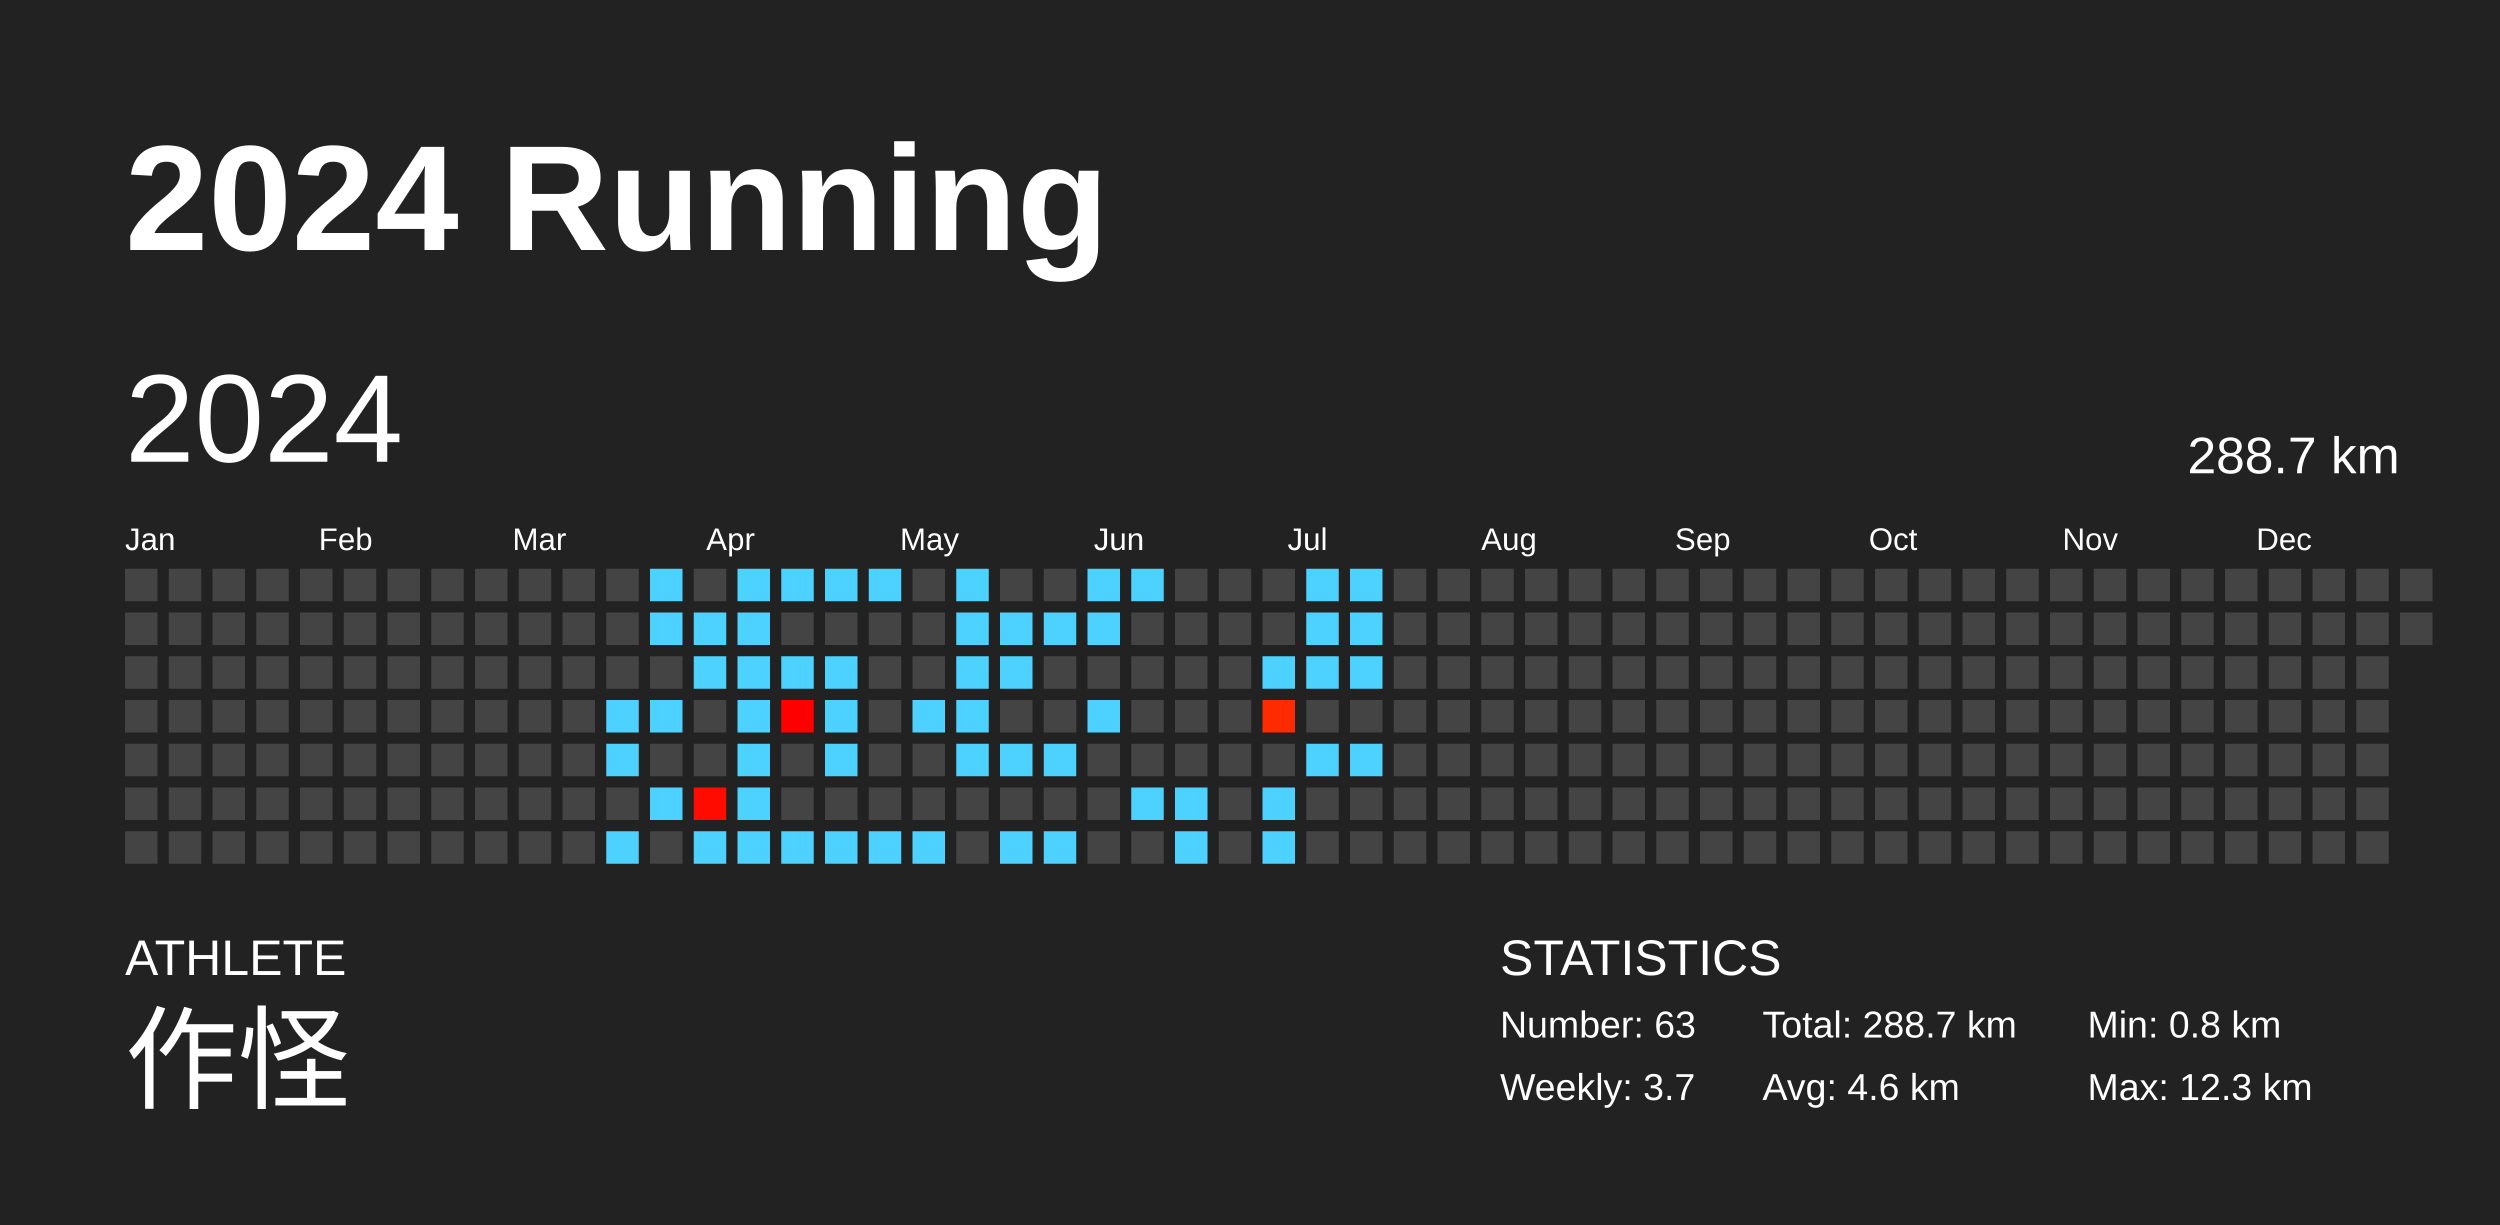
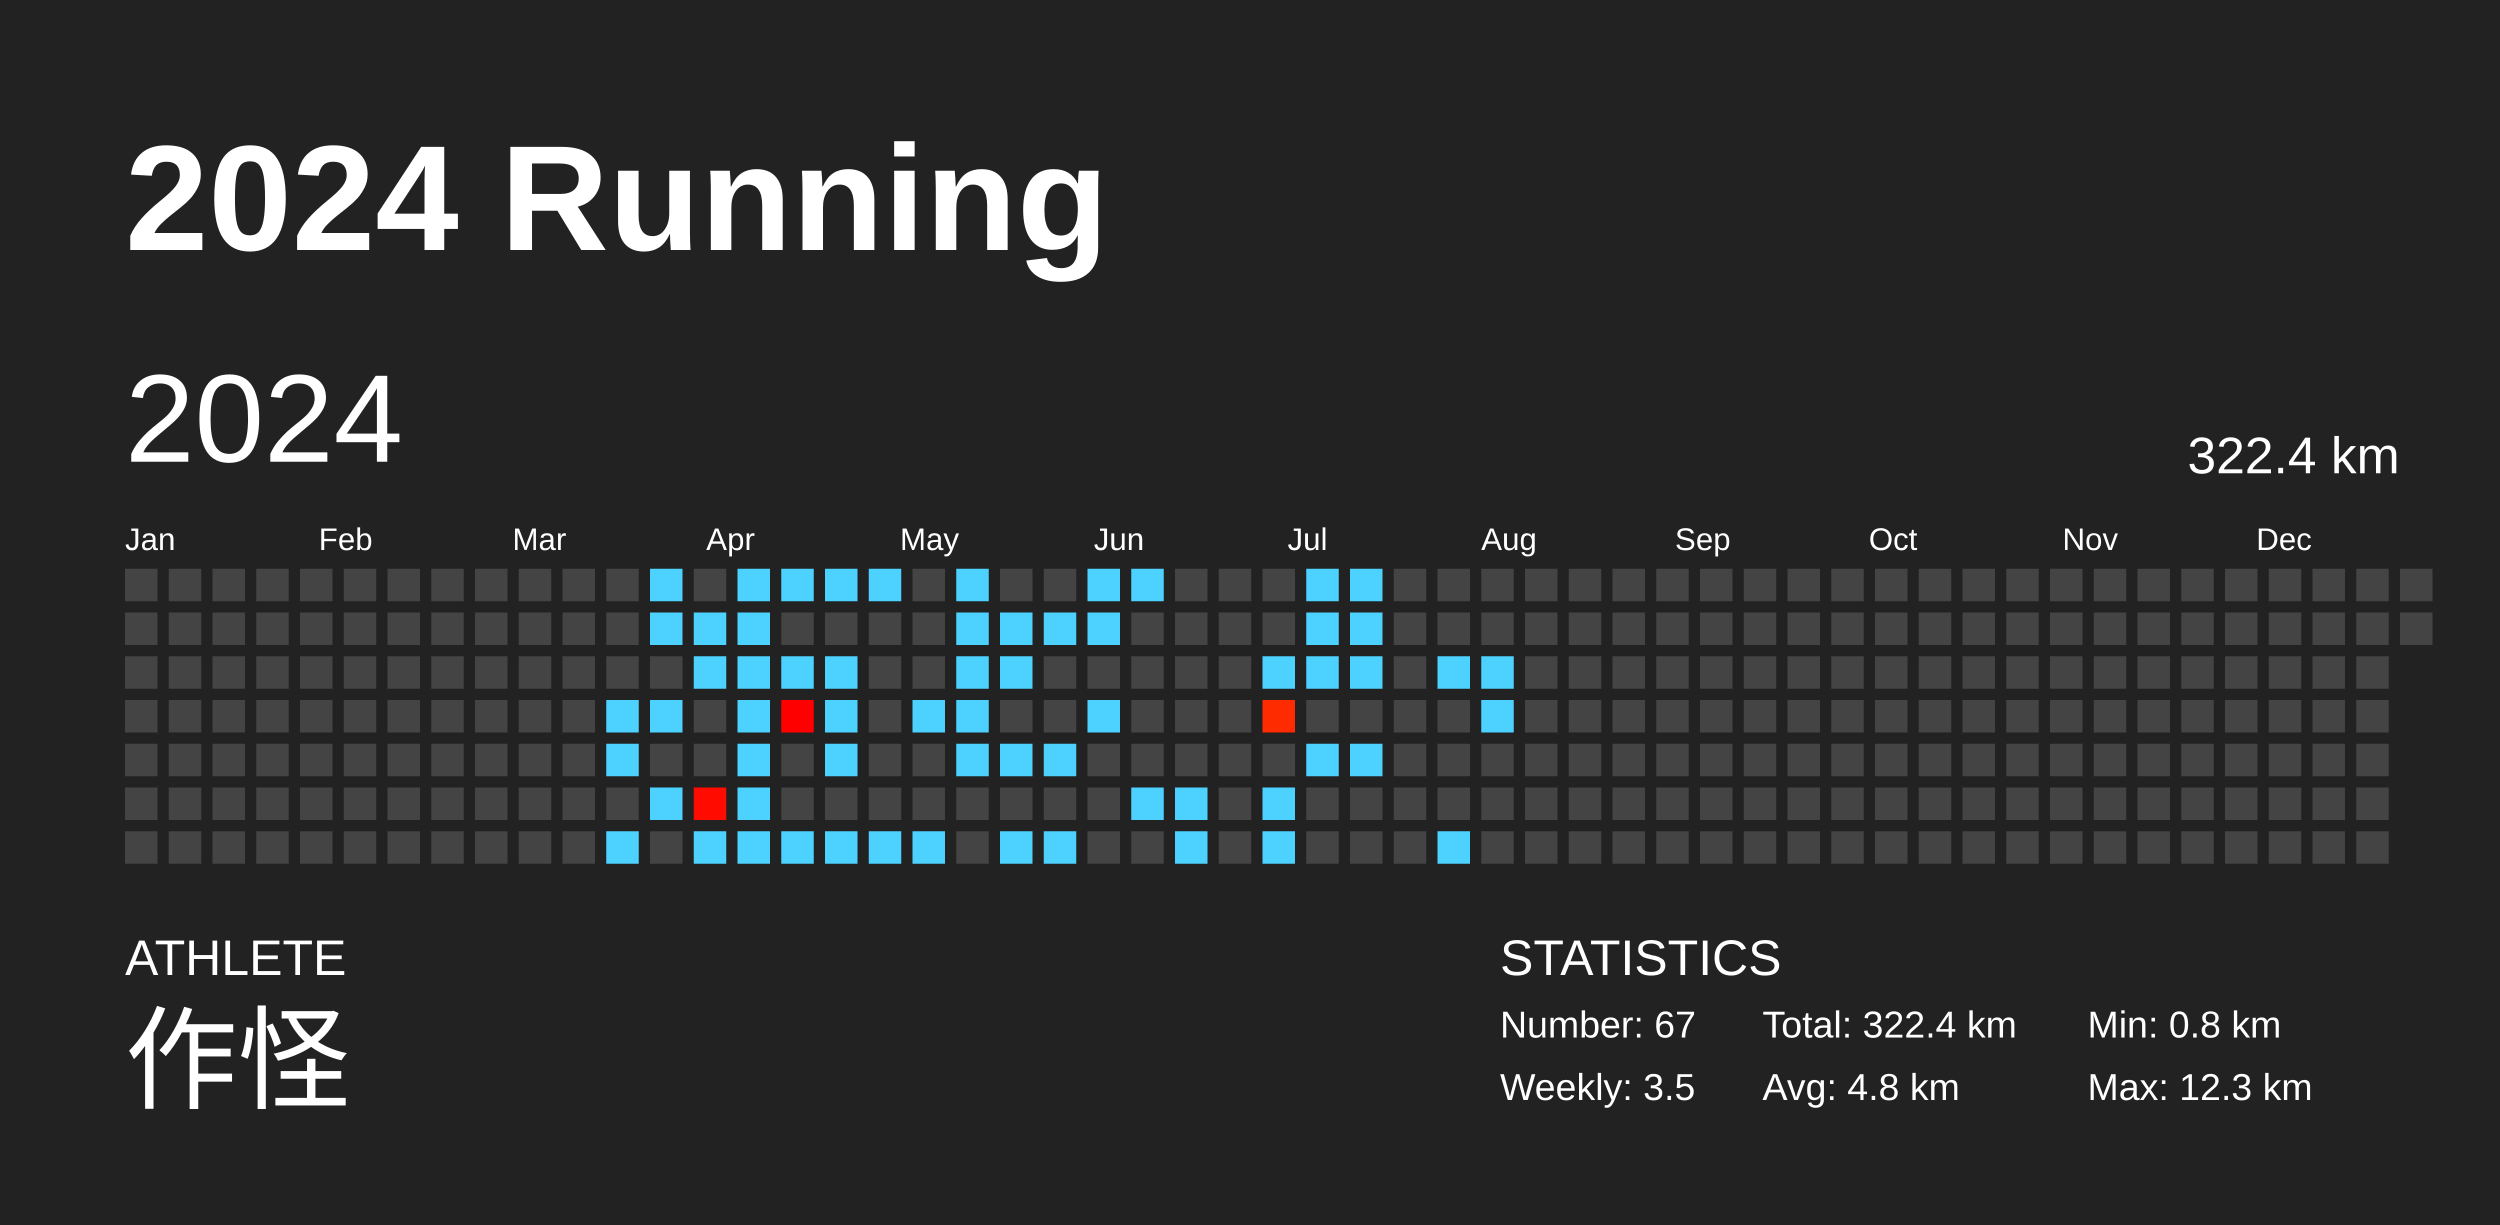
<svg xmlns="http://www.w3.org/2000/svg" baseProfile="full" height="98mm" version="1.1" viewBox="0,0,200,98" width="200mm">
  <defs />
  <rect fill="#222222" height="98" width="200" x="0" y="0" />
  <text fill="#FFFFFF" style="font-size:12px; font-family:Arial; font-weight:bold;" x="10" y="20">2024 Running</text>
  <text fill="#FFFFFF" style="font-size:4px; font-family:Arial" x="10" y="78">ATHLETE</text>
  <text fill="#FFFFFF" style="font-size:9px; font-family:Arial" x="10" y="88">作怪</text>
  <text fill="#FFFFFF" style="font-size:4px; font-family:Arial" x="120" y="78">STATISTICS</text>
-   <text fill="#FFFFFF" style="font-size:3px; font-family:Arial" x="120" y="83">Number: 63</text>
-   <text fill="#FFFFFF" style="font-size:3px; font-family:Arial" x="120" y="88">Weekly: 3.7</text>
-   <text fill="#FFFFFF" style="font-size:3px; font-family:Arial" x="141" y="83">Total: 288.7 km</text>
-   <text fill="#FFFFFF" style="font-size:3px; font-family:Arial" x="141" y="88">Avg: 4.6 km</text>
+   <text fill="#FFFFFF" style="font-size:3px; font-family:Arial" x="120" y="83">Number: 67</text>
+   <text fill="#FFFFFF" style="font-size:3px; font-family:Arial" x="120" y="88">Weekly: 3.5</text>
+   <text fill="#FFFFFF" style="font-size:3px; font-family:Arial" x="141" y="83">Total: 322.4 km</text>
+   <text fill="#FFFFFF" style="font-size:3px; font-family:Arial" x="141" y="88">Avg: 4.8 km</text>
  <text fill="#FFFFFF" style="font-size:3px; font-family:Arial" x="167" y="83">Min: 0.8 km</text>
  <text fill="#FFFFFF" style="font-size:3px; font-family:Arial" x="167" y="88">Max: 12.3 km</text>
  <text dominant-baseline="hanging" fill="#FFFFFF" style="font-size:10.0px; font-family:Arial;" x="10" y="30">2024</text>
-   <text dominant-baseline="hanging" fill="#FFFFFF" style="font-size:4.125px; font-family:Arial;" x="175" y="35">288.7 km</text>
+   <text dominant-baseline="hanging" fill="#FFFFFF" style="font-size:4.125px; font-family:Arial;" x="175" y="35">322.4 km</text>
  <text fill="#FFFFFF" style="font-size:2.5px; font-family:Arial" x="10.0" y="44">Jan</text>
  <text fill="#FFFFFF" style="font-size:2.5px; font-family:Arial" x="25.5" y="44">Feb</text>
  <text fill="#FFFFFF" style="font-size:2.5px; font-family:Arial" x="41.0" y="44">Mar</text>
  <text fill="#FFFFFF" style="font-size:2.5px; font-family:Arial" x="56.5" y="44">Apr</text>
  <text fill="#FFFFFF" style="font-size:2.5px; font-family:Arial" x="72.0" y="44">May</text>
  <text fill="#FFFFFF" style="font-size:2.5px; font-family:Arial" x="87.5" y="44">Jun</text>
  <text fill="#FFFFFF" style="font-size:2.5px; font-family:Arial" x="103.0" y="44">Jul</text>
  <text fill="#FFFFFF" style="font-size:2.5px; font-family:Arial" x="118.5" y="44">Aug</text>
  <text fill="#FFFFFF" style="font-size:2.5px; font-family:Arial" x="134.0" y="44">Sep</text>
  <text fill="#FFFFFF" style="font-size:2.5px; font-family:Arial" x="149.5" y="44">Oct</text>
  <text fill="#FFFFFF" style="font-size:2.5px; font-family:Arial" x="165.0" y="44">Nov</text>
  <text fill="#FFFFFF" style="font-size:2.5px; font-family:Arial" x="180.5" y="44">Dec</text>
  <rect fill="#444444" height="2.6" width="2.6" x="10.0" y="45.5" />
  <rect fill="#444444" height="2.6" width="2.6" x="10.0" y="49.0" />
  <rect fill="#444444" height="2.6" width="2.6" x="10.0" y="52.5" />
  <rect fill="#444444" height="2.6" width="2.6" x="10.0" y="56.0" />
  <rect fill="#444444" height="2.6" width="2.6" x="10.0" y="59.5" />
  <rect fill="#444444" height="2.6" width="2.6" x="10.0" y="63.0" />
  <rect fill="#444444" height="2.6" width="2.6" x="10.0" y="66.5" />
  <rect fill="#444444" height="2.6" width="2.6" x="13.5" y="45.5" />
  <rect fill="#444444" height="2.6" width="2.6" x="13.5" y="49.0" />
  <rect fill="#444444" height="2.6" width="2.6" x="13.5" y="52.5" />
  <rect fill="#444444" height="2.6" width="2.6" x="13.5" y="56.0" />
  <rect fill="#444444" height="2.6" width="2.6" x="13.5" y="59.5" />
  <rect fill="#444444" height="2.6" width="2.6" x="13.5" y="63.0" />
  <rect fill="#444444" height="2.6" width="2.6" x="13.5" y="66.5" />
  <rect fill="#444444" height="2.6" width="2.6" x="17.0" y="45.5" />
  <rect fill="#444444" height="2.6" width="2.6" x="17.0" y="49.0" />
  <rect fill="#444444" height="2.6" width="2.6" x="17.0" y="52.5" />
  <rect fill="#444444" height="2.6" width="2.6" x="17.0" y="56.0" />
  <rect fill="#444444" height="2.6" width="2.6" x="17.0" y="59.5" />
  <rect fill="#444444" height="2.6" width="2.6" x="17.0" y="63.0" />
  <rect fill="#444444" height="2.6" width="2.6" x="17.0" y="66.5" />
  <rect fill="#444444" height="2.6" width="2.6" x="20.5" y="45.5" />
  <rect fill="#444444" height="2.6" width="2.6" x="20.5" y="49.0" />
  <rect fill="#444444" height="2.6" width="2.6" x="20.5" y="52.5" />
  <rect fill="#444444" height="2.6" width="2.6" x="20.5" y="56.0" />
  <rect fill="#444444" height="2.6" width="2.6" x="20.5" y="59.5" />
  <rect fill="#444444" height="2.6" width="2.6" x="20.5" y="63.0" />
  <rect fill="#444444" height="2.6" width="2.6" x="20.5" y="66.5" />
  <rect fill="#444444" height="2.6" width="2.6" x="24.0" y="45.5" />
  <rect fill="#444444" height="2.6" width="2.6" x="24.0" y="49.0" />
  <rect fill="#444444" height="2.6" width="2.6" x="24.0" y="52.5" />
  <rect fill="#444444" height="2.6" width="2.6" x="24.0" y="56.0" />
  <rect fill="#444444" height="2.6" width="2.6" x="24.0" y="59.5" />
  <rect fill="#444444" height="2.6" width="2.6" x="24.0" y="63.0" />
  <rect fill="#444444" height="2.6" width="2.6" x="24.0" y="66.5" />
  <rect fill="#444444" height="2.6" width="2.6" x="27.5" y="45.5" />
  <rect fill="#444444" height="2.6" width="2.6" x="27.5" y="49.0" />
  <rect fill="#444444" height="2.6" width="2.6" x="27.5" y="52.5" />
  <rect fill="#444444" height="2.6" width="2.6" x="27.5" y="56.0" />
  <rect fill="#444444" height="2.6" width="2.6" x="27.5" y="59.5" />
  <rect fill="#444444" height="2.6" width="2.6" x="27.5" y="63.0" />
  <rect fill="#444444" height="2.6" width="2.6" x="27.5" y="66.5" />
  <rect fill="#444444" height="2.6" width="2.6" x="31.0" y="45.5" />
  <rect fill="#444444" height="2.6" width="2.6" x="31.0" y="49.0" />
  <rect fill="#444444" height="2.6" width="2.6" x="31.0" y="52.5" />
  <rect fill="#444444" height="2.6" width="2.6" x="31.0" y="56.0" />
  <rect fill="#444444" height="2.6" width="2.6" x="31.0" y="59.5" />
  <rect fill="#444444" height="2.6" width="2.6" x="31.0" y="63.0" />
  <rect fill="#444444" height="2.6" width="2.6" x="31.0" y="66.5" />
  <rect fill="#444444" height="2.6" width="2.6" x="34.5" y="45.5" />
  <rect fill="#444444" height="2.6" width="2.6" x="34.5" y="49.0" />
  <rect fill="#444444" height="2.6" width="2.6" x="34.5" y="52.5" />
  <rect fill="#444444" height="2.6" width="2.6" x="34.5" y="56.0" />
  <rect fill="#444444" height="2.6" width="2.6" x="34.5" y="59.5" />
  <rect fill="#444444" height="2.6" width="2.6" x="34.5" y="63.0" />
  <rect fill="#444444" height="2.6" width="2.6" x="34.5" y="66.5" />
  <rect fill="#444444" height="2.6" width="2.6" x="38.0" y="45.5" />
  <rect fill="#444444" height="2.6" width="2.6" x="38.0" y="49.0" />
  <rect fill="#444444" height="2.6" width="2.6" x="38.0" y="52.5" />
  <rect fill="#444444" height="2.6" width="2.6" x="38.0" y="56.0" />
  <rect fill="#444444" height="2.6" width="2.6" x="38.0" y="59.5" />
  <rect fill="#444444" height="2.6" width="2.6" x="38.0" y="63.0" />
  <rect fill="#444444" height="2.6" width="2.6" x="38.0" y="66.5" />
  <rect fill="#444444" height="2.6" width="2.6" x="41.5" y="45.5" />
  <rect fill="#444444" height="2.6" width="2.6" x="41.5" y="49.0" />
  <rect fill="#444444" height="2.6" width="2.6" x="41.5" y="52.5" />
  <rect fill="#444444" height="2.6" width="2.6" x="41.5" y="56.0" />
  <rect fill="#444444" height="2.6" width="2.6" x="41.5" y="59.5" />
  <rect fill="#444444" height="2.6" width="2.6" x="41.5" y="63.0" />
  <rect fill="#444444" height="2.6" width="2.6" x="41.5" y="66.5" />
  <rect fill="#444444" height="2.6" width="2.6" x="45.0" y="45.5" />
  <rect fill="#444444" height="2.6" width="2.6" x="45.0" y="49.0" />
  <rect fill="#444444" height="2.6" width="2.6" x="45.0" y="52.5" />
  <rect fill="#444444" height="2.6" width="2.6" x="45.0" y="56.0" />
  <rect fill="#444444" height="2.6" width="2.6" x="45.0" y="59.5" />
  <rect fill="#444444" height="2.6" width="2.6" x="45.0" y="63.0" />
  <rect fill="#444444" height="2.6" width="2.6" x="45.0" y="66.5" />
  <rect fill="#444444" height="2.6" width="2.6" x="48.5" y="45.5" />
  <rect fill="#444444" height="2.6" width="2.6" x="48.5" y="49.0" />
  <rect fill="#444444" height="2.6" width="2.6" x="48.5" y="52.5" />
  <rect fill="#4dd2ff" height="2.6" width="2.6" x="48.5" y="56.0" />
  <rect fill="#4dd2ff" height="2.6" width="2.6" x="48.5" y="59.5" />
  <rect fill="#444444" height="2.6" width="2.6" x="48.5" y="63.0" />
  <rect fill="#4dd2ff" height="2.6" width="2.6" x="48.5" y="66.5" />
  <rect fill="#4dd2ff" height="2.6" width="2.6" x="52.0" y="45.5" />
  <rect fill="#4dd2ff" height="2.6" width="2.6" x="52.0" y="49.0" />
  <rect fill="#444444" height="2.6" width="2.6" x="52.0" y="52.5" />
  <rect fill="#4dd2ff" height="2.6" width="2.6" x="52.0" y="56.0" />
  <rect fill="#444444" height="2.6" width="2.6" x="52.0" y="59.5" />
  <rect fill="#4dd2ff" height="2.6" width="2.6" x="52.0" y="63.0" />
  <rect fill="#444444" height="2.6" width="2.6" x="52.0" y="66.5" />
  <rect fill="#444444" height="2.6" width="2.6" x="55.5" y="45.5" />
  <rect fill="#4dd2ff" height="2.6" width="2.6" x="55.5" y="49.0" />
  <rect fill="#4dd2ff" height="2.6" width="2.6" x="55.5" y="52.5" />
  <rect fill="#444444" height="2.6" width="2.6" x="55.5" y="56.0" />
  <rect fill="#444444" height="2.6" width="2.6" x="55.5" y="59.5" />
  <rect fill="#ff0b00" height="2.6" width="2.6" x="55.5" y="63.0" />
  <rect fill="#4dd2ff" height="2.6" width="2.6" x="55.5" y="66.5" />
  <rect fill="#4dd2ff" height="2.6" width="2.6" x="59.0" y="45.5" />
  <rect fill="#4dd2ff" height="2.6" width="2.6" x="59.0" y="49.0" />
  <rect fill="#4dd2ff" height="2.6" width="2.6" x="59.0" y="52.5" />
  <rect fill="#4dd2ff" height="2.6" width="2.6" x="59.0" y="56.0" />
  <rect fill="#4dd2ff" height="2.6" width="2.6" x="59.0" y="59.5" />
  <rect fill="#4dd2ff" height="2.6" width="2.6" x="59.0" y="63.0" />
  <rect fill="#4dd2ff" height="2.6" width="2.6" x="59.0" y="66.5" />
  <rect fill="#4dd2ff" height="2.6" width="2.6" x="62.5" y="45.5" />
  <rect fill="#444444" height="2.6" width="2.6" x="62.5" y="49.0" />
  <rect fill="#4dd2ff" height="2.6" width="2.6" x="62.5" y="52.5" />
  <rect fill="#ff0000" height="2.6" width="2.6" x="62.5" y="56.0" />
  <rect fill="#444444" height="2.6" width="2.6" x="62.5" y="59.5" />
  <rect fill="#444444" height="2.6" width="2.6" x="62.5" y="63.0" />
  <rect fill="#4dd2ff" height="2.6" width="2.6" x="62.5" y="66.5" />
  <rect fill="#4dd2ff" height="2.6" width="2.6" x="66.0" y="45.5" />
  <rect fill="#444444" height="2.6" width="2.6" x="66.0" y="49.0" />
  <rect fill="#4dd2ff" height="2.6" width="2.6" x="66.0" y="52.5" />
  <rect fill="#4dd2ff" height="2.6" width="2.6" x="66.0" y="56.0" />
  <rect fill="#4dd2ff" height="2.6" width="2.6" x="66.0" y="59.5" />
  <rect fill="#444444" height="2.6" width="2.6" x="66.0" y="63.0" />
  <rect fill="#4dd2ff" height="2.6" width="2.6" x="66.0" y="66.5" />
  <rect fill="#4dd2ff" height="2.6" width="2.6" x="69.5" y="45.5" />
  <rect fill="#444444" height="2.6" width="2.6" x="69.5" y="49.0" />
  <rect fill="#444444" height="2.6" width="2.6" x="69.5" y="52.5" />
  <rect fill="#444444" height="2.6" width="2.6" x="69.5" y="56.0" />
  <rect fill="#444444" height="2.6" width="2.6" x="69.5" y="59.5" />
  <rect fill="#444444" height="2.6" width="2.6" x="69.5" y="63.0" />
  <rect fill="#4dd2ff" height="2.6" width="2.6" x="69.5" y="66.5" />
  <rect fill="#444444" height="2.6" width="2.6" x="73.0" y="45.5" />
  <rect fill="#444444" height="2.6" width="2.6" x="73.0" y="49.0" />
  <rect fill="#444444" height="2.6" width="2.6" x="73.0" y="52.5" />
  <rect fill="#4dd2ff" height="2.6" width="2.6" x="73.0" y="56.0" />
  <rect fill="#444444" height="2.6" width="2.6" x="73.0" y="59.5" />
  <rect fill="#444444" height="2.6" width="2.6" x="73.0" y="63.0" />
  <rect fill="#4dd2ff" height="2.6" width="2.6" x="73.0" y="66.5" />
  <rect fill="#4dd2ff" height="2.6" width="2.6" x="76.5" y="45.5" />
  <rect fill="#4dd2ff" height="2.6" width="2.6" x="76.5" y="49.0" />
  <rect fill="#4dd2ff" height="2.6" width="2.6" x="76.5" y="52.5" />
  <rect fill="#4dd2ff" height="2.6" width="2.6" x="76.5" y="56.0" />
  <rect fill="#4dd2ff" height="2.6" width="2.6" x="76.5" y="59.5" />
  <rect fill="#444444" height="2.6" width="2.6" x="76.5" y="63.0" />
  <rect fill="#444444" height="2.6" width="2.6" x="76.5" y="66.5" />
  <rect fill="#444444" height="2.6" width="2.6" x="80.0" y="45.5" />
  <rect fill="#4dd2ff" height="2.6" width="2.6" x="80.0" y="49.0" />
  <rect fill="#4dd2ff" height="2.6" width="2.6" x="80.0" y="52.5" />
  <rect fill="#444444" height="2.6" width="2.6" x="80.0" y="56.0" />
  <rect fill="#4dd2ff" height="2.6" width="2.6" x="80.0" y="59.5" />
  <rect fill="#444444" height="2.6" width="2.6" x="80.0" y="63.0" />
  <rect fill="#4dd2ff" height="2.6" width="2.6" x="80.0" y="66.5" />
  <rect fill="#444444" height="2.6" width="2.6" x="83.5" y="45.5" />
  <rect fill="#4dd2ff" height="2.6" width="2.6" x="83.5" y="49.0" />
  <rect fill="#444444" height="2.6" width="2.6" x="83.5" y="52.5" />
  <rect fill="#444444" height="2.6" width="2.6" x="83.5" y="56.0" />
  <rect fill="#4dd2ff" height="2.6" width="2.6" x="83.5" y="59.5" />
  <rect fill="#444444" height="2.6" width="2.6" x="83.5" y="63.0" />
  <rect fill="#4dd2ff" height="2.6" width="2.6" x="83.5" y="66.5" />
  <rect fill="#4dd2ff" height="2.6" width="2.6" x="87.0" y="45.5" />
  <rect fill="#4dd2ff" height="2.6" width="2.6" x="87.0" y="49.0" />
  <rect fill="#444444" height="2.6" width="2.6" x="87.0" y="52.5" />
  <rect fill="#4dd2ff" height="2.6" width="2.6" x="87.0" y="56.0" />
  <rect fill="#444444" height="2.6" width="2.6" x="87.0" y="59.5" />
  <rect fill="#444444" height="2.6" width="2.6" x="87.0" y="63.0" />
  <rect fill="#444444" height="2.6" width="2.6" x="87.0" y="66.5" />
  <rect fill="#4dd2ff" height="2.6" width="2.6" x="90.5" y="45.5" />
  <rect fill="#444444" height="2.6" width="2.6" x="90.5" y="49.0" />
  <rect fill="#444444" height="2.6" width="2.6" x="90.5" y="52.5" />
  <rect fill="#444444" height="2.6" width="2.6" x="90.5" y="56.0" />
  <rect fill="#444444" height="2.6" width="2.6" x="90.5" y="59.5" />
  <rect fill="#4dd2ff" height="2.6" width="2.6" x="90.5" y="63.0" />
  <rect fill="#444444" height="2.6" width="2.6" x="90.5" y="66.5" />
  <rect fill="#444444" height="2.6" width="2.6" x="94.0" y="45.5" />
  <rect fill="#444444" height="2.6" width="2.6" x="94.0" y="49.0" />
  <rect fill="#444444" height="2.6" width="2.6" x="94.0" y="52.5" />
  <rect fill="#444444" height="2.6" width="2.6" x="94.0" y="56.0" />
  <rect fill="#444444" height="2.6" width="2.6" x="94.0" y="59.5" />
  <rect fill="#4dd2ff" height="2.6" width="2.6" x="94.0" y="63.0" />
  <rect fill="#4dd2ff" height="2.6" width="2.6" x="94.0" y="66.5" />
  <rect fill="#444444" height="2.6" width="2.6" x="97.5" y="45.5" />
  <rect fill="#444444" height="2.6" width="2.6" x="97.5" y="49.0" />
  <rect fill="#444444" height="2.6" width="2.6" x="97.5" y="52.5" />
  <rect fill="#444444" height="2.6" width="2.6" x="97.5" y="56.0" />
  <rect fill="#444444" height="2.6" width="2.6" x="97.5" y="59.5" />
  <rect fill="#444444" height="2.6" width="2.6" x="97.5" y="63.0" />
  <rect fill="#444444" height="2.6" width="2.6" x="97.5" y="66.5" />
  <rect fill="#444444" height="2.6" width="2.6" x="101.0" y="45.5" />
  <rect fill="#444444" height="2.6" width="2.6" x="101.0" y="49.0" />
  <rect fill="#4dd2ff" height="2.6" width="2.6" x="101.0" y="52.5" />
  <rect fill="#ff2b00" height="2.6" width="2.6" x="101.0" y="56.0" />
  <rect fill="#444444" height="2.6" width="2.6" x="101.0" y="59.5" />
  <rect fill="#4dd2ff" height="2.6" width="2.6" x="101.0" y="63.0" />
  <rect fill="#4dd2ff" height="2.6" width="2.6" x="101.0" y="66.5" />
  <rect fill="#4dd2ff" height="2.6" width="2.6" x="104.5" y="45.5" />
  <rect fill="#4dd2ff" height="2.6" width="2.6" x="104.5" y="49.0" />
  <rect fill="#4dd2ff" height="2.6" width="2.6" x="104.5" y="52.5" />
  <rect fill="#444444" height="2.6" width="2.6" x="104.5" y="56.0" />
  <rect fill="#4dd2ff" height="2.6" width="2.6" x="104.5" y="59.5" />
  <rect fill="#444444" height="2.6" width="2.6" x="104.5" y="63.0" />
  <rect fill="#444444" height="2.6" width="2.6" x="104.5" y="66.5" />
  <rect fill="#4dd2ff" height="2.6" width="2.6" x="108.0" y="45.5" />
  <rect fill="#4dd2ff" height="2.6" width="2.6" x="108.0" y="49.0" />
  <rect fill="#4dd2ff" height="2.6" width="2.6" x="108.0" y="52.5" />
  <rect fill="#444444" height="2.6" width="2.6" x="108.0" y="56.0" />
  <rect fill="#4dd2ff" height="2.6" width="2.6" x="108.0" y="59.5" />
  <rect fill="#444444" height="2.6" width="2.6" x="108.0" y="63.0" />
  <rect fill="#444444" height="2.6" width="2.6" x="108.0" y="66.5" />
  <rect fill="#444444" height="2.6" width="2.6" x="111.5" y="45.5" />
  <rect fill="#444444" height="2.6" width="2.6" x="111.5" y="49.0" />
  <rect fill="#444444" height="2.6" width="2.6" x="111.5" y="52.5" />
  <rect fill="#444444" height="2.6" width="2.6" x="111.5" y="56.0" />
  <rect fill="#444444" height="2.6" width="2.6" x="111.5" y="59.5" />
  <rect fill="#444444" height="2.6" width="2.6" x="111.5" y="63.0" />
  <rect fill="#444444" height="2.6" width="2.6" x="111.5" y="66.5" />
  <rect fill="#444444" height="2.6" width="2.6" x="115.0" y="45.5" />
  <rect fill="#444444" height="2.6" width="2.6" x="115.0" y="49.0" />
-   <rect fill="#444444" height="2.6" width="2.6" x="115.0" y="52.5" />
+   <rect fill="#4dd2ff" height="2.6" width="2.6" x="115.0" y="52.5" />
  <rect fill="#444444" height="2.6" width="2.6" x="115.0" y="56.0" />
  <rect fill="#444444" height="2.6" width="2.6" x="115.0" y="59.5" />
  <rect fill="#444444" height="2.6" width="2.6" x="115.0" y="63.0" />
-   <rect fill="#444444" height="2.6" width="2.6" x="115.0" y="66.5" />
+   <rect fill="#4dd2ff" height="2.6" width="2.6" x="115.0" y="66.5" />
  <rect fill="#444444" height="2.6" width="2.6" x="118.5" y="45.5" />
  <rect fill="#444444" height="2.6" width="2.6" x="118.5" y="49.0" />
-   <rect fill="#444444" height="2.6" width="2.6" x="118.5" y="52.5" />
-   <rect fill="#444444" height="2.6" width="2.6" x="118.5" y="56.0" />
+   <rect fill="#4dd2ff" height="2.6" width="2.6" x="118.5" y="52.5" />
+   <rect fill="#4dd2ff" height="2.6" width="2.6" x="118.5" y="56.0" />
  <rect fill="#444444" height="2.6" width="2.6" x="118.5" y="59.5" />
  <rect fill="#444444" height="2.6" width="2.6" x="118.5" y="63.0" />
  <rect fill="#444444" height="2.6" width="2.6" x="118.5" y="66.5" />
  <rect fill="#444444" height="2.6" width="2.6" x="122.0" y="45.5" />
  <rect fill="#444444" height="2.6" width="2.6" x="122.0" y="49.0" />
  <rect fill="#444444" height="2.6" width="2.6" x="122.0" y="52.5" />
  <rect fill="#444444" height="2.6" width="2.6" x="122.0" y="56.0" />
  <rect fill="#444444" height="2.6" width="2.6" x="122.0" y="59.5" />
  <rect fill="#444444" height="2.6" width="2.6" x="122.0" y="63.0" />
  <rect fill="#444444" height="2.6" width="2.6" x="122.0" y="66.5" />
  <rect fill="#444444" height="2.6" width="2.6" x="125.5" y="45.5" />
  <rect fill="#444444" height="2.6" width="2.6" x="125.5" y="49.0" />
  <rect fill="#444444" height="2.6" width="2.6" x="125.5" y="52.5" />
  <rect fill="#444444" height="2.6" width="2.6" x="125.5" y="56.0" />
  <rect fill="#444444" height="2.6" width="2.6" x="125.5" y="59.5" />
  <rect fill="#444444" height="2.6" width="2.6" x="125.5" y="63.0" />
  <rect fill="#444444" height="2.6" width="2.6" x="125.5" y="66.5" />
  <rect fill="#444444" height="2.6" width="2.6" x="129.0" y="45.5" />
  <rect fill="#444444" height="2.6" width="2.6" x="129.0" y="49.0" />
  <rect fill="#444444" height="2.6" width="2.6" x="129.0" y="52.5" />
  <rect fill="#444444" height="2.6" width="2.6" x="129.0" y="56.0" />
  <rect fill="#444444" height="2.6" width="2.6" x="129.0" y="59.5" />
  <rect fill="#444444" height="2.6" width="2.6" x="129.0" y="63.0" />
  <rect fill="#444444" height="2.6" width="2.6" x="129.0" y="66.5" />
  <rect fill="#444444" height="2.6" width="2.6" x="132.5" y="45.5" />
  <rect fill="#444444" height="2.6" width="2.6" x="132.5" y="49.0" />
  <rect fill="#444444" height="2.6" width="2.6" x="132.5" y="52.5" />
  <rect fill="#444444" height="2.6" width="2.6" x="132.5" y="56.0" />
  <rect fill="#444444" height="2.6" width="2.6" x="132.5" y="59.5" />
  <rect fill="#444444" height="2.6" width="2.6" x="132.5" y="63.0" />
  <rect fill="#444444" height="2.6" width="2.6" x="132.5" y="66.5" />
  <rect fill="#444444" height="2.6" width="2.6" x="136.0" y="45.5" />
  <rect fill="#444444" height="2.6" width="2.6" x="136.0" y="49.0" />
  <rect fill="#444444" height="2.6" width="2.6" x="136.0" y="52.5" />
  <rect fill="#444444" height="2.6" width="2.6" x="136.0" y="56.0" />
  <rect fill="#444444" height="2.6" width="2.6" x="136.0" y="59.5" />
  <rect fill="#444444" height="2.6" width="2.6" x="136.0" y="63.0" />
  <rect fill="#444444" height="2.6" width="2.6" x="136.0" y="66.5" />
  <rect fill="#444444" height="2.6" width="2.6" x="139.5" y="45.5" />
  <rect fill="#444444" height="2.6" width="2.6" x="139.5" y="49.0" />
  <rect fill="#444444" height="2.6" width="2.6" x="139.5" y="52.5" />
  <rect fill="#444444" height="2.6" width="2.6" x="139.5" y="56.0" />
  <rect fill="#444444" height="2.6" width="2.6" x="139.5" y="59.5" />
  <rect fill="#444444" height="2.6" width="2.6" x="139.5" y="63.0" />
  <rect fill="#444444" height="2.6" width="2.6" x="139.5" y="66.5" />
  <rect fill="#444444" height="2.6" width="2.6" x="143.0" y="45.5" />
  <rect fill="#444444" height="2.6" width="2.6" x="143.0" y="49.0" />
  <rect fill="#444444" height="2.6" width="2.6" x="143.0" y="52.5" />
  <rect fill="#444444" height="2.6" width="2.6" x="143.0" y="56.0" />
  <rect fill="#444444" height="2.6" width="2.6" x="143.0" y="59.5" />
  <rect fill="#444444" height="2.6" width="2.6" x="143.0" y="63.0" />
  <rect fill="#444444" height="2.6" width="2.6" x="143.0" y="66.5" />
  <rect fill="#444444" height="2.6" width="2.6" x="146.5" y="45.5" />
  <rect fill="#444444" height="2.6" width="2.6" x="146.5" y="49.0" />
  <rect fill="#444444" height="2.6" width="2.6" x="146.5" y="52.5" />
  <rect fill="#444444" height="2.6" width="2.6" x="146.5" y="56.0" />
  <rect fill="#444444" height="2.6" width="2.6" x="146.5" y="59.5" />
  <rect fill="#444444" height="2.6" width="2.6" x="146.5" y="63.0" />
  <rect fill="#444444" height="2.6" width="2.6" x="146.5" y="66.5" />
  <rect fill="#444444" height="2.6" width="2.6" x="150.0" y="45.5" />
  <rect fill="#444444" height="2.6" width="2.6" x="150.0" y="49.0" />
  <rect fill="#444444" height="2.6" width="2.6" x="150.0" y="52.5" />
  <rect fill="#444444" height="2.6" width="2.6" x="150.0" y="56.0" />
  <rect fill="#444444" height="2.6" width="2.6" x="150.0" y="59.5" />
  <rect fill="#444444" height="2.6" width="2.6" x="150.0" y="63.0" />
  <rect fill="#444444" height="2.6" width="2.6" x="150.0" y="66.5" />
  <rect fill="#444444" height="2.6" width="2.6" x="153.5" y="45.5" />
  <rect fill="#444444" height="2.6" width="2.6" x="153.5" y="49.0" />
  <rect fill="#444444" height="2.6" width="2.6" x="153.5" y="52.5" />
  <rect fill="#444444" height="2.6" width="2.6" x="153.5" y="56.0" />
  <rect fill="#444444" height="2.6" width="2.6" x="153.5" y="59.5" />
  <rect fill="#444444" height="2.6" width="2.6" x="153.5" y="63.0" />
  <rect fill="#444444" height="2.6" width="2.6" x="153.5" y="66.5" />
  <rect fill="#444444" height="2.6" width="2.6" x="157.0" y="45.5" />
  <rect fill="#444444" height="2.6" width="2.6" x="157.0" y="49.0" />
  <rect fill="#444444" height="2.6" width="2.6" x="157.0" y="52.5" />
  <rect fill="#444444" height="2.6" width="2.6" x="157.0" y="56.0" />
  <rect fill="#444444" height="2.6" width="2.6" x="157.0" y="59.5" />
  <rect fill="#444444" height="2.6" width="2.6" x="157.0" y="63.0" />
  <rect fill="#444444" height="2.6" width="2.6" x="157.0" y="66.5" />
  <rect fill="#444444" height="2.6" width="2.6" x="160.5" y="45.5" />
  <rect fill="#444444" height="2.6" width="2.6" x="160.5" y="49.0" />
  <rect fill="#444444" height="2.6" width="2.6" x="160.5" y="52.5" />
  <rect fill="#444444" height="2.6" width="2.6" x="160.5" y="56.0" />
  <rect fill="#444444" height="2.6" width="2.6" x="160.5" y="59.5" />
  <rect fill="#444444" height="2.6" width="2.6" x="160.5" y="63.0" />
  <rect fill="#444444" height="2.6" width="2.6" x="160.5" y="66.5" />
  <rect fill="#444444" height="2.6" width="2.6" x="164.0" y="45.5" />
  <rect fill="#444444" height="2.6" width="2.6" x="164.0" y="49.0" />
  <rect fill="#444444" height="2.6" width="2.6" x="164.0" y="52.5" />
  <rect fill="#444444" height="2.6" width="2.6" x="164.0" y="56.0" />
  <rect fill="#444444" height="2.6" width="2.6" x="164.0" y="59.5" />
  <rect fill="#444444" height="2.6" width="2.6" x="164.0" y="63.0" />
  <rect fill="#444444" height="2.6" width="2.6" x="164.0" y="66.5" />
  <rect fill="#444444" height="2.6" width="2.6" x="167.5" y="45.5" />
  <rect fill="#444444" height="2.6" width="2.6" x="167.5" y="49.0" />
  <rect fill="#444444" height="2.6" width="2.6" x="167.5" y="52.5" />
  <rect fill="#444444" height="2.6" width="2.6" x="167.5" y="56.0" />
  <rect fill="#444444" height="2.6" width="2.6" x="167.5" y="59.5" />
  <rect fill="#444444" height="2.6" width="2.6" x="167.5" y="63.0" />
  <rect fill="#444444" height="2.6" width="2.6" x="167.5" y="66.5" />
  <rect fill="#444444" height="2.6" width="2.6" x="171.0" y="45.5" />
  <rect fill="#444444" height="2.6" width="2.6" x="171.0" y="49.0" />
  <rect fill="#444444" height="2.6" width="2.6" x="171.0" y="52.5" />
  <rect fill="#444444" height="2.6" width="2.6" x="171.0" y="56.0" />
  <rect fill="#444444" height="2.6" width="2.6" x="171.0" y="59.5" />
  <rect fill="#444444" height="2.6" width="2.6" x="171.0" y="63.0" />
  <rect fill="#444444" height="2.6" width="2.6" x="171.0" y="66.5" />
  <rect fill="#444444" height="2.6" width="2.6" x="174.5" y="45.5" />
  <rect fill="#444444" height="2.6" width="2.6" x="174.5" y="49.0" />
  <rect fill="#444444" height="2.6" width="2.6" x="174.5" y="52.5" />
  <rect fill="#444444" height="2.6" width="2.6" x="174.5" y="56.0" />
  <rect fill="#444444" height="2.6" width="2.6" x="174.5" y="59.5" />
  <rect fill="#444444" height="2.6" width="2.6" x="174.5" y="63.0" />
  <rect fill="#444444" height="2.6" width="2.6" x="174.5" y="66.5" />
  <rect fill="#444444" height="2.6" width="2.6" x="178.0" y="45.5" />
  <rect fill="#444444" height="2.6" width="2.6" x="178.0" y="49.0" />
  <rect fill="#444444" height="2.6" width="2.6" x="178.0" y="52.5" />
  <rect fill="#444444" height="2.6" width="2.6" x="178.0" y="56.0" />
  <rect fill="#444444" height="2.6" width="2.6" x="178.0" y="59.5" />
  <rect fill="#444444" height="2.6" width="2.6" x="178.0" y="63.0" />
  <rect fill="#444444" height="2.6" width="2.6" x="178.0" y="66.5" />
  <rect fill="#444444" height="2.6" width="2.6" x="181.5" y="45.5" />
  <rect fill="#444444" height="2.6" width="2.6" x="181.5" y="49.0" />
  <rect fill="#444444" height="2.6" width="2.6" x="181.5" y="52.5" />
  <rect fill="#444444" height="2.6" width="2.6" x="181.5" y="56.0" />
  <rect fill="#444444" height="2.6" width="2.6" x="181.5" y="59.5" />
  <rect fill="#444444" height="2.6" width="2.6" x="181.5" y="63.0" />
  <rect fill="#444444" height="2.6" width="2.6" x="181.5" y="66.5" />
  <rect fill="#444444" height="2.6" width="2.6" x="185.0" y="45.5" />
  <rect fill="#444444" height="2.6" width="2.6" x="185.0" y="49.0" />
  <rect fill="#444444" height="2.6" width="2.6" x="185.0" y="52.5" />
  <rect fill="#444444" height="2.6" width="2.6" x="185.0" y="56.0" />
  <rect fill="#444444" height="2.6" width="2.6" x="185.0" y="59.5" />
  <rect fill="#444444" height="2.6" width="2.6" x="185.0" y="63.0" />
  <rect fill="#444444" height="2.6" width="2.6" x="185.0" y="66.5" />
  <rect fill="#444444" height="2.6" width="2.6" x="188.5" y="45.5" />
  <rect fill="#444444" height="2.6" width="2.6" x="188.5" y="49.0" />
  <rect fill="#444444" height="2.6" width="2.6" x="188.5" y="52.5" />
  <rect fill="#444444" height="2.6" width="2.6" x="188.5" y="56.0" />
  <rect fill="#444444" height="2.6" width="2.6" x="188.5" y="59.5" />
  <rect fill="#444444" height="2.6" width="2.6" x="188.5" y="63.0" />
  <rect fill="#444444" height="2.6" width="2.6" x="188.5" y="66.5" />
  <rect fill="#444444" height="2.6" width="2.6" x="192.0" y="45.5" />
  <rect fill="#444444" height="2.6" width="2.6" x="192.0" y="49.0" />
</svg>
